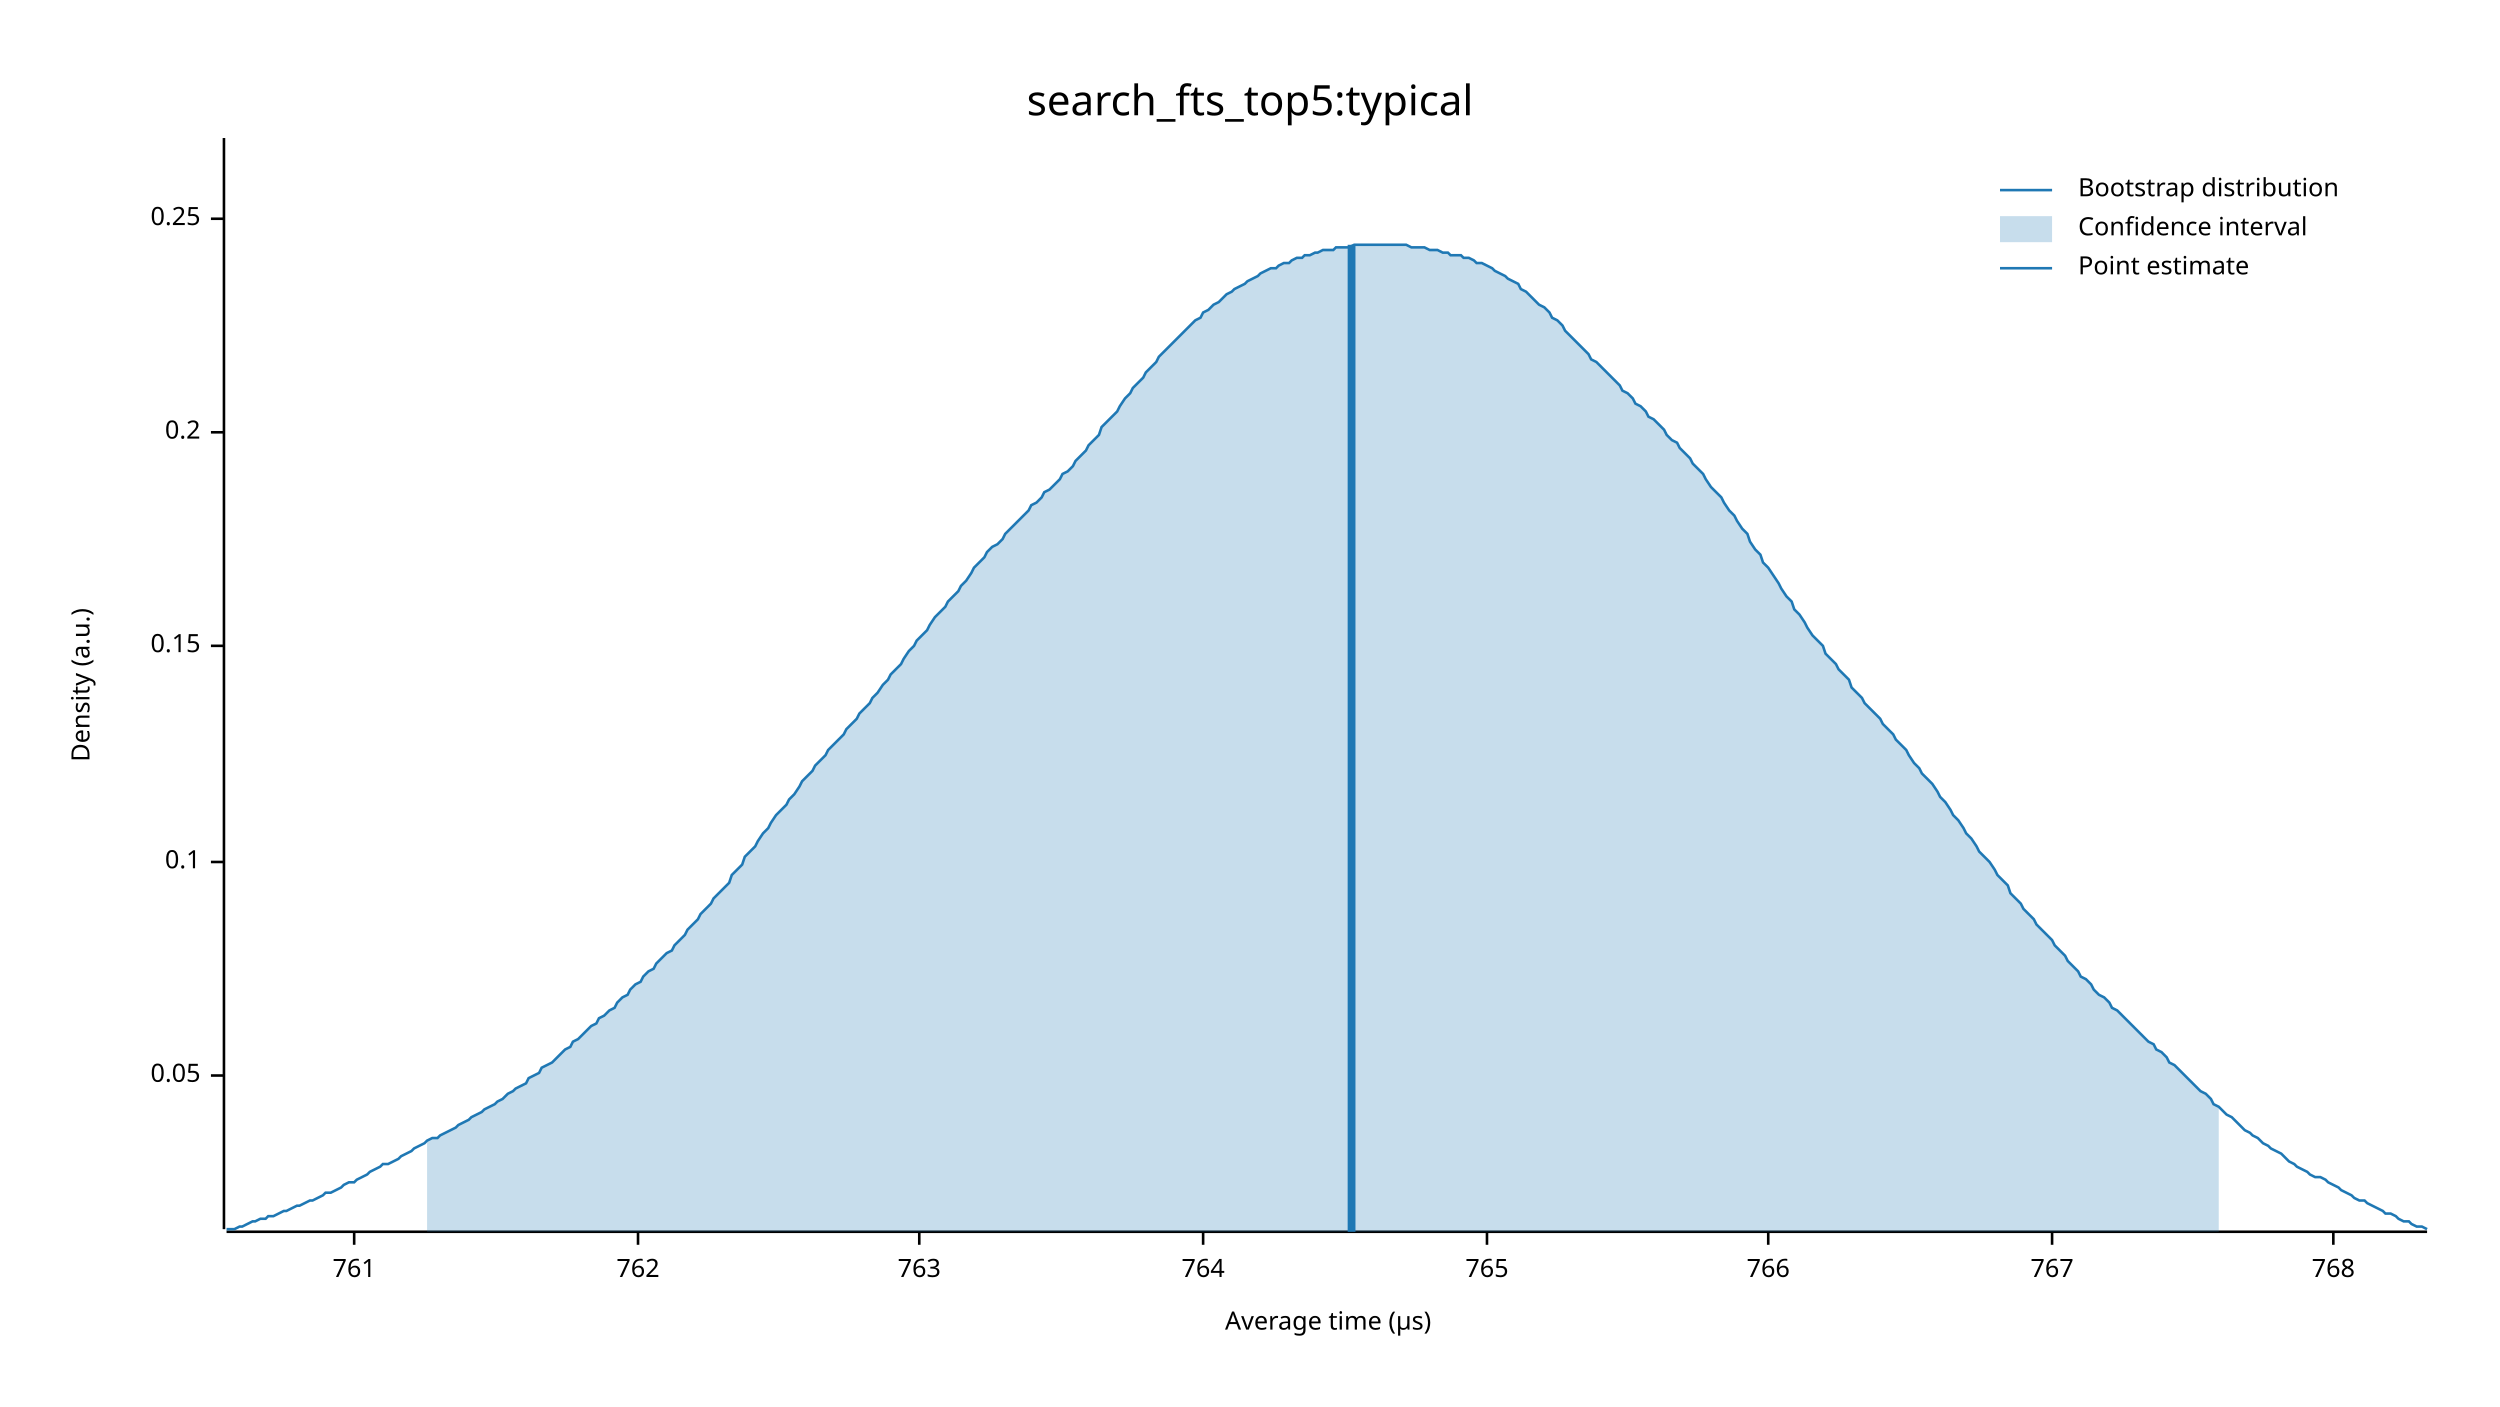
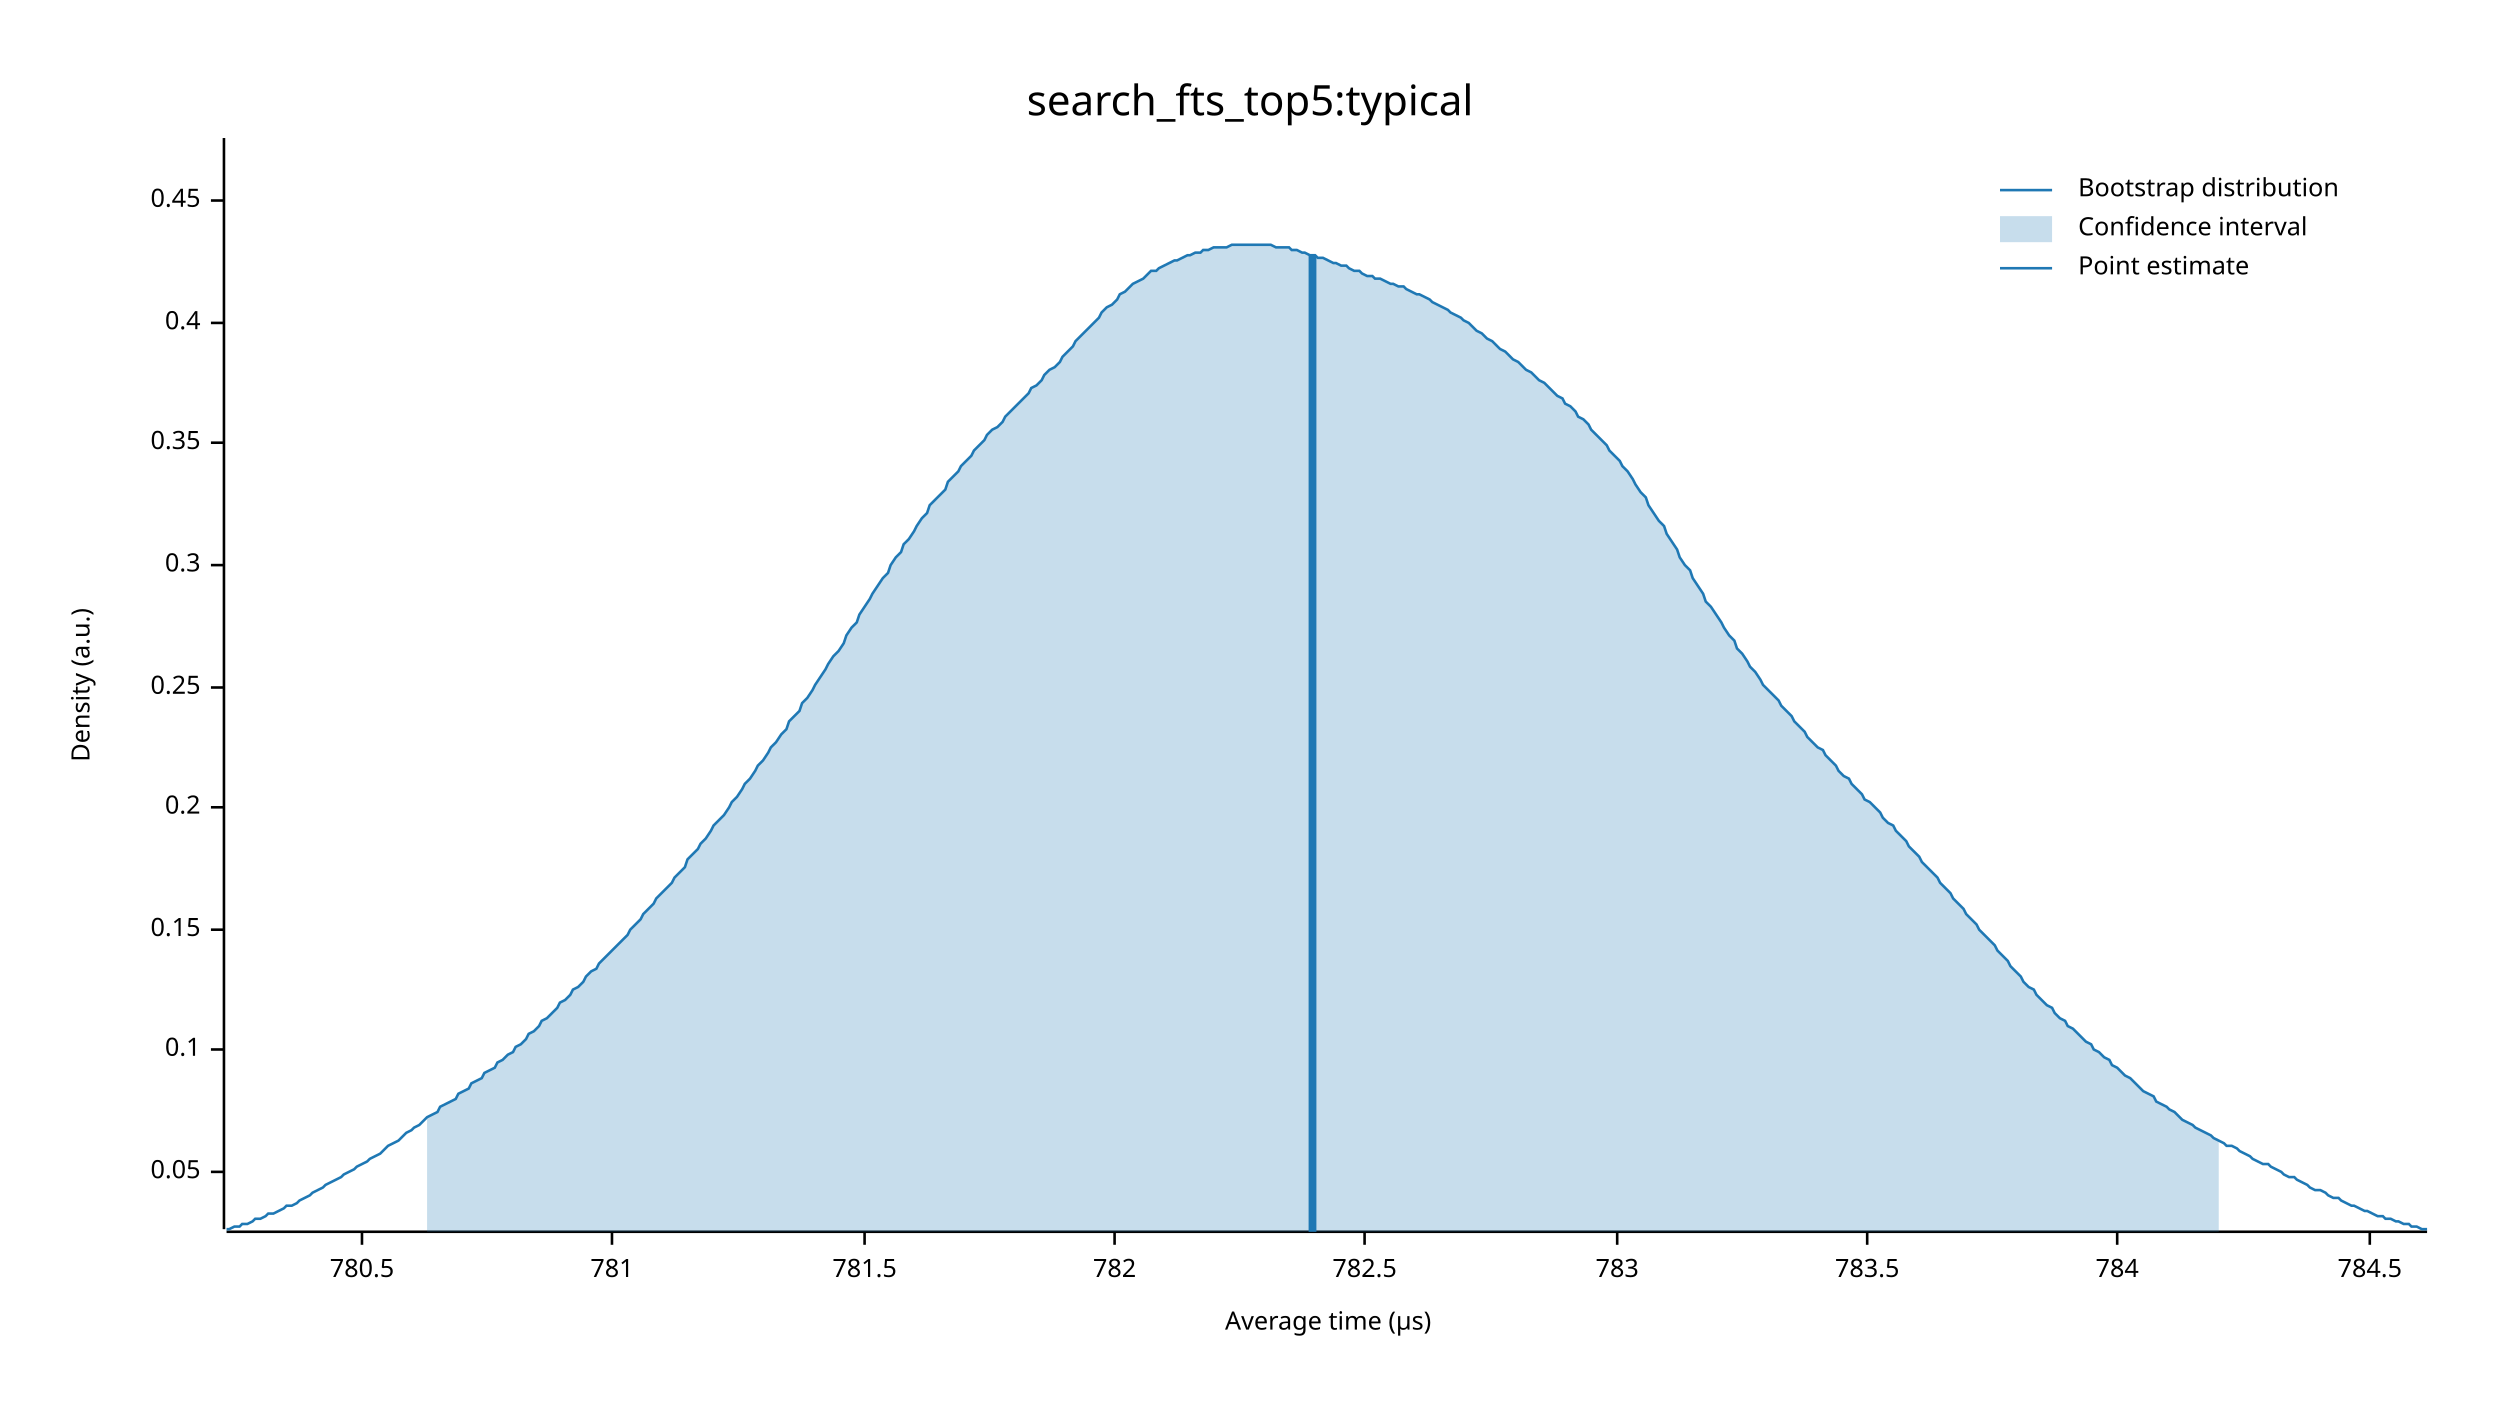
<svg xmlns="http://www.w3.org/2000/svg" width="960" height="540" viewBox="0 0 960 540">
  <text x="480" y="32" dy="0.76em" text-anchor="middle" font-family="sans-serif" font-size="16.129" opacity="1" fill="#000000">
search_fts_top5:typical
</text>
  <text x="27" y="263" dy="0.76em" text-anchor="middle" font-family="sans-serif" font-size="9.677" opacity="1" fill="#000000" transform="rotate(270, 27, 263)">
Density (a.u.)
</text>
  <text x="510" y="513" dy="-0.5ex" text-anchor="middle" font-family="sans-serif" font-size="9.677" opacity="1" fill="#000000">
Average time (µs)
</text>
  <polyline fill="none" opacity="1" stroke="#000000" stroke-width="1" points="86,53 86,472 " />
-   <text x="77" y="413" dy="0.5ex" text-anchor="end" font-family="sans-serif" font-size="9.677" opacity="1" fill="#000000">
+   <text x="77" y="450" dy="0.5ex" text-anchor="end" font-family="sans-serif" font-size="9.677" opacity="1" fill="#000000">
0.05
</text>
-   <polyline fill="none" opacity="1" stroke="#000000" stroke-width="1" points="81,413 86,413 " />
-   <text x="77" y="331" dy="0.5ex" text-anchor="end" font-family="sans-serif" font-size="9.677" opacity="1" fill="#000000">
+   <polyline fill="none" opacity="1" stroke="#000000" stroke-width="1" points="81,450 86,450 " />
+   <text x="77" y="403" dy="0.5ex" text-anchor="end" font-family="sans-serif" font-size="9.677" opacity="1" fill="#000000">
0.1
</text>
-   <polyline fill="none" opacity="1" stroke="#000000" stroke-width="1" points="81,331 86,331 " />
-   <text x="77" y="248" dy="0.5ex" text-anchor="end" font-family="sans-serif" font-size="9.677" opacity="1" fill="#000000">
+   <polyline fill="none" opacity="1" stroke="#000000" stroke-width="1" points="81,403 86,403 " />
+   <text x="77" y="357" dy="0.5ex" text-anchor="end" font-family="sans-serif" font-size="9.677" opacity="1" fill="#000000">
0.15
</text>
-   <polyline fill="none" opacity="1" stroke="#000000" stroke-width="1" points="81,248 86,248 " />
-   <text x="77" y="166" dy="0.5ex" text-anchor="end" font-family="sans-serif" font-size="9.677" opacity="1" fill="#000000">
+   <polyline fill="none" opacity="1" stroke="#000000" stroke-width="1" points="81,357 86,357 " />
+   <text x="77" y="310" dy="0.5ex" text-anchor="end" font-family="sans-serif" font-size="9.677" opacity="1" fill="#000000">
0.2
</text>
-   <polyline fill="none" opacity="1" stroke="#000000" stroke-width="1" points="81,166 86,166 " />
-   <text x="77" y="84" dy="0.5ex" text-anchor="end" font-family="sans-serif" font-size="9.677" opacity="1" fill="#000000">
+   <polyline fill="none" opacity="1" stroke="#000000" stroke-width="1" points="81,310 86,310 " />
+   <text x="77" y="264" dy="0.5ex" text-anchor="end" font-family="sans-serif" font-size="9.677" opacity="1" fill="#000000">
0.25
</text>
-   <polyline fill="none" opacity="1" stroke="#000000" stroke-width="1" points="81,84 86,84 " />
+   <polyline fill="none" opacity="1" stroke="#000000" stroke-width="1" points="81,264 86,264 " />
+   <text x="77" y="217" dy="0.5ex" text-anchor="end" font-family="sans-serif" font-size="9.677" opacity="1" fill="#000000">
+ 0.3
+ </text>
+   <polyline fill="none" opacity="1" stroke="#000000" stroke-width="1" points="81,217 86,217 " />
+   <text x="77" y="170" dy="0.5ex" text-anchor="end" font-family="sans-serif" font-size="9.677" opacity="1" fill="#000000">
+ 0.35
+ </text>
+   <polyline fill="none" opacity="1" stroke="#000000" stroke-width="1" points="81,170 86,170 " />
+   <text x="77" y="124" dy="0.5ex" text-anchor="end" font-family="sans-serif" font-size="9.677" opacity="1" fill="#000000">
+ 0.4
+ </text>
+   <polyline fill="none" opacity="1" stroke="#000000" stroke-width="1" points="81,124 86,124 " />
+   <text x="77" y="77" dy="0.5ex" text-anchor="end" font-family="sans-serif" font-size="9.677" opacity="1" fill="#000000">
+ 0.45
+ </text>
+   <polyline fill="none" opacity="1" stroke="#000000" stroke-width="1" points="81,77 86,77 " />
  <polyline fill="none" opacity="1" stroke="#000000" stroke-width="1" points="87,473 932,473 " />
-   <text x="136" y="483" dy="0.76em" text-anchor="middle" font-family="sans-serif" font-size="9.677" opacity="1" fill="#000000">
- 761
+   <text x="139" y="483" dy="0.76em" text-anchor="middle" font-family="sans-serif" font-size="9.677" opacity="1" fill="#000000">
+ 780.5
</text>
-   <polyline fill="none" opacity="1" stroke="#000000" stroke-width="1" points="136,473 136,478 " />
-   <text x="245" y="483" dy="0.76em" text-anchor="middle" font-family="sans-serif" font-size="9.677" opacity="1" fill="#000000">
- 762
+   <polyline fill="none" opacity="1" stroke="#000000" stroke-width="1" points="139,473 139,478 " />
+   <text x="235" y="483" dy="0.76em" text-anchor="middle" font-family="sans-serif" font-size="9.677" opacity="1" fill="#000000">
+ 781
</text>
-   <polyline fill="none" opacity="1" stroke="#000000" stroke-width="1" points="245,473 245,478 " />
-   <text x="353" y="483" dy="0.76em" text-anchor="middle" font-family="sans-serif" font-size="9.677" opacity="1" fill="#000000">
- 763
+   <polyline fill="none" opacity="1" stroke="#000000" stroke-width="1" points="235,473 235,478 " />
+   <text x="332" y="483" dy="0.76em" text-anchor="middle" font-family="sans-serif" font-size="9.677" opacity="1" fill="#000000">
+ 781.5
</text>
-   <polyline fill="none" opacity="1" stroke="#000000" stroke-width="1" points="353,473 353,478 " />
-   <text x="462" y="483" dy="0.76em" text-anchor="middle" font-family="sans-serif" font-size="9.677" opacity="1" fill="#000000">
- 764
+   <polyline fill="none" opacity="1" stroke="#000000" stroke-width="1" points="332,473 332,478 " />
+   <text x="428" y="483" dy="0.76em" text-anchor="middle" font-family="sans-serif" font-size="9.677" opacity="1" fill="#000000">
+ 782
</text>
-   <polyline fill="none" opacity="1" stroke="#000000" stroke-width="1" points="462,473 462,478 " />
-   <text x="571" y="483" dy="0.76em" text-anchor="middle" font-family="sans-serif" font-size="9.677" opacity="1" fill="#000000">
- 765
+   <polyline fill="none" opacity="1" stroke="#000000" stroke-width="1" points="428,473 428,478 " />
+   <text x="524" y="483" dy="0.76em" text-anchor="middle" font-family="sans-serif" font-size="9.677" opacity="1" fill="#000000">
+ 782.5
</text>
-   <polyline fill="none" opacity="1" stroke="#000000" stroke-width="1" points="571,473 571,478 " />
-   <text x="679" y="483" dy="0.76em" text-anchor="middle" font-family="sans-serif" font-size="9.677" opacity="1" fill="#000000">
- 766
+   <polyline fill="none" opacity="1" stroke="#000000" stroke-width="1" points="524,473 524,478 " />
+   <text x="621" y="483" dy="0.76em" text-anchor="middle" font-family="sans-serif" font-size="9.677" opacity="1" fill="#000000">
+ 783
</text>
-   <polyline fill="none" opacity="1" stroke="#000000" stroke-width="1" points="679,473 679,478 " />
-   <text x="788" y="483" dy="0.76em" text-anchor="middle" font-family="sans-serif" font-size="9.677" opacity="1" fill="#000000">
- 767
+   <polyline fill="none" opacity="1" stroke="#000000" stroke-width="1" points="621,473 621,478 " />
+   <text x="717" y="483" dy="0.76em" text-anchor="middle" font-family="sans-serif" font-size="9.677" opacity="1" fill="#000000">
+ 783.5
</text>
-   <polyline fill="none" opacity="1" stroke="#000000" stroke-width="1" points="788,473 788,478 " />
-   <text x="896" y="483" dy="0.76em" text-anchor="middle" font-family="sans-serif" font-size="9.677" opacity="1" fill="#000000">
- 768
+   <polyline fill="none" opacity="1" stroke="#000000" stroke-width="1" points="717,473 717,478 " />
+   <text x="813" y="483" dy="0.76em" text-anchor="middle" font-family="sans-serif" font-size="9.677" opacity="1" fill="#000000">
+ 784
</text>
-   <polyline fill="none" opacity="1" stroke="#000000" stroke-width="1" points="896,473 896,478 " />
-   <polyline fill="none" opacity="1" stroke="#1F78B4" stroke-width="1" points="87,472 88,472 90,472 92,471 93,471 95,470 97,469 98,469 100,468 102,468 103,467 105,467 107,466 109,465 110,465 112,464 114,463 115,463 117,462 119,461 120,461 122,460 124,459 125,458 127,458 129,457 131,456 132,455 134,454 136,454 137,453 139,452 141,451 142,450 144,449 146,448 147,447 149,447 151,446 153,445 154,444 156,443 158,442 159,441 161,440 163,439 164,438 166,437 168,437 169,436 171,435 173,434 175,433 176,432 178,431 180,430 181,429 183,428 185,427 186,426 188,425 190,424 191,423 193,422 195,420 197,419 198,418 200,417 202,416 203,414 205,413 207,412 208,410 210,409 212,408 214,406 215,405 217,403 219,402 220,400 222,399 224,397 225,396 227,394 229,393 230,391 232,390 234,388 236,387 237,385 239,383 241,382 242,380 244,378 246,377 247,375 249,373 251,372 252,370 254,368 256,366 258,365 259,363 261,361 263,359 264,357 266,355 268,353 269,351 271,349 273,347 274,345 276,343 278,341 280,339 281,336 283,334 285,332 286,329 288,327 290,325 291,323 293,320 295,318 296,316 298,313 300,311 302,309 303,307 305,305 307,302 308,300 310,298 312,296 313,294 315,292 317,290 318,288 320,286 322,284 324,282 325,280 327,278 329,276 330,274 332,272 334,270 335,268 337,266 339,263 341,261 342,259 344,257 346,255 347,253 349,250 351,248 352,246 354,244 356,242 357,240 359,237 361,235 363,233 364,231 366,229 368,227 369,225 371,223 373,220 374,218 376,216 378,214 379,212 381,210 383,209 385,207 386,205 388,203 390,201 391,200 393,198 395,196 396,194 398,193 400,191 401,189 403,188 405,186 407,184 408,182 410,181 412,179 413,177 415,175 417,173 418,171 420,169 422,167 423,164 425,162 427,160 429,158 430,156 432,153 434,151 435,149 437,147 439,145 440,143 442,141 444,139 445,137 447,135 449,133 451,131 452,130 454,128 456,126 457,125 459,123 461,122 462,120 464,119 466,117 468,116 469,115 471,113 473,112 474,111 476,110 478,109 479,108 481,107 483,106 484,105 486,104 488,103 490,103 491,102 493,101 495,101 496,100 498,99 500,99 501,98 503,98 505,97 506,97 508,96 510,96 512,96 513,95 515,95 517,95 518,95 520,94 522,94 523,94 525,94 527,94 528,94 530,94 532,94 534,94 535,94 537,94 539,94 540,94 542,95 544,95 545,95 547,95 549,96 550,96 552,96 554,97 556,97 557,98 559,98 561,98 562,99 564,99 566,100 567,101 569,101 571,102 573,103 574,104 576,105 578,106 579,107 581,108 583,109 584,111 586,112 588,114 589,115 591,117 593,118 595,120 596,122 598,123 600,125 601,127 603,129 605,131 606,132 608,134 610,136 611,138 613,139 615,141 617,143 618,144 620,146 622,148 623,150 625,151 627,153 628,155 630,156 632,158 633,160 635,161 637,163 639,165 640,167 642,169 644,170 645,172 647,174 649,176 650,178 652,180 654,182 655,184 657,187 659,189 661,191 662,193 664,196 666,198 667,200 669,203 671,205 672,208 674,211 676,213 677,216 679,218 681,221 683,224 684,226 686,229 688,231 689,234 691,236 693,239 694,241 696,244 698,246 700,248 701,251 703,253 705,255 706,257 708,259 710,261 711,264 713,266 715,268 716,270 718,272 720,274 722,276 723,278 725,280 727,282 728,284 730,286 732,288 733,290 735,293 737,295 738,297 740,299 742,301 744,304 745,306 747,308 749,311 750,313 752,315 754,318 755,320 757,322 759,325 760,327 762,329 764,331 766,334 767,336 769,338 771,340 772,343 774,345 776,347 777,349 779,351 781,353 782,355 784,357 786,359 788,361 789,363 791,365 793,367 794,369 796,371 798,373 799,375 801,376 803,378 804,380 806,382 808,383 810,385 811,387 813,388 815,390 816,391 818,393 820,395 821,396 823,398 825,400 827,401 828,403 830,404 832,406 833,408 835,409 837,411 838,412 840,414 842,416 843,417 845,419 847,420 849,422 850,424 852,425 854,427 855,428 857,429 859,431 860,432 862,434 864,435 865,436 867,437 869,439 871,440 872,441 874,442 876,443 877,444 879,446 881,447 882,448 884,449 886,450 887,451 889,452 891,452 893,453 894,454 896,455 898,456 899,457 901,458 903,459 904,460 906,461 908,461 909,462 911,463 913,464 915,465 916,466 918,466 920,467 921,468 923,469 925,469 926,470 928,471 930,471 932,472 " />
-   <polygon opacity="0.25" fill="#1F78B4" points="164,438 166,437 168,437 169,436 171,435 173,434 175,433 176,432 178,431 180,430 181,429 183,428 185,427 186,426 188,425 190,424 191,423 193,422 195,420 197,419 198,418 200,417 202,416 203,414 205,413 207,412 208,410 210,409 212,408 214,406 215,405 217,403 219,402 220,400 222,399 224,397 225,396 227,394 229,393 230,391 232,390 234,388 236,387 237,385 239,383 241,382 242,380 244,378 246,377 247,375 249,373 251,372 252,370 254,368 256,366 258,365 259,363 261,361 263,359 264,357 266,355 268,353 269,351 271,349 273,347 274,345 276,343 278,341 280,339 281,336 283,334 285,332 286,329 288,327 290,325 291,323 293,320 295,318 296,316 298,313 300,311 302,309 303,307 305,305 307,302 308,300 310,298 312,296 313,294 315,292 317,290 318,288 320,286 322,284 324,282 325,280 327,278 329,276 330,274 332,272 334,270 335,268 337,266 339,263 341,261 342,259 344,257 346,255 347,253 349,250 351,248 352,246 354,244 356,242 357,240 359,237 361,235 363,233 364,231 366,229 368,227 369,225 371,223 373,220 374,218 376,216 378,214 379,212 381,210 383,209 385,207 386,205 388,203 390,201 391,200 393,198 395,196 396,194 398,193 400,191 401,189 403,188 405,186 407,184 408,182 410,181 412,179 413,177 415,175 417,173 418,171 420,169 422,167 423,164 425,162 427,160 429,158 430,156 432,153 434,151 435,149 437,147 439,145 440,143 442,141 444,139 445,137 447,135 449,133 451,131 452,130 454,128 456,126 457,125 459,123 461,122 462,120 464,119 466,117 468,116 469,115 471,113 473,112 474,111 476,110 478,109 479,108 481,107 483,106 484,105 486,104 488,103 490,103 491,102 493,101 495,101 496,100 498,99 500,99 501,98 503,98 505,97 506,97 508,96 510,96 512,96 513,95 515,95 517,95 518,95 520,94 522,94 523,94 525,94 527,94 528,94 530,94 532,94 534,94 535,94 537,94 539,94 540,94 542,95 544,95 545,95 547,95 549,96 550,96 552,96 554,97 556,97 557,98 559,98 561,98 562,99 564,99 566,100 567,101 569,101 571,102 573,103 574,104 576,105 578,106 579,107 581,108 583,109 584,111 586,112 588,114 589,115 591,117 593,118 595,120 596,122 598,123 600,125 601,127 603,129 605,131 606,132 608,134 610,136 611,138 613,139 615,141 617,143 618,144 620,146 622,148 623,150 625,151 627,153 628,155 630,156 632,158 633,160 635,161 637,163 639,165 640,167 642,169 644,170 645,172 647,174 649,176 650,178 652,180 654,182 655,184 657,187 659,189 661,191 662,193 664,196 666,198 667,200 669,203 671,205 672,208 674,211 676,213 677,216 679,218 681,221 683,224 684,226 686,229 688,231 689,234 691,236 693,239 694,241 696,244 698,246 700,248 701,251 703,253 705,255 706,257 708,259 710,261 711,264 713,266 715,268 716,270 718,272 720,274 722,276 723,278 725,280 727,282 728,284 730,286 732,288 733,290 735,293 737,295 738,297 740,299 742,301 744,304 745,306 747,308 749,311 750,313 752,315 754,318 755,320 757,322 759,325 760,327 762,329 764,331 766,334 767,336 769,338 771,340 772,343 774,345 776,347 777,349 779,351 781,353 782,355 784,357 786,359 788,361 789,363 791,365 793,367 794,369 796,371 798,373 799,375 801,376 803,378 804,380 806,382 808,383 810,385 811,387 813,388 815,390 816,391 818,393 820,395 821,396 823,398 825,400 827,401 828,403 830,404 832,406 833,408 835,409 837,411 838,412 840,414 842,416 843,417 845,419 847,420 849,422 850,424 852,425 852,473 164,473 " />
-   <polyline fill="none" opacity="1" stroke="#1F78B4" stroke-width="3" points="519,473 519,94 " />
+   <polyline fill="none" opacity="1" stroke="#000000" stroke-width="1" points="813,473 813,478 " />
+   <text x="910" y="483" dy="0.76em" text-anchor="middle" font-family="sans-serif" font-size="9.677" opacity="1" fill="#000000">
+ 784.5
+ </text>
+   <polyline fill="none" opacity="1" stroke="#000000" stroke-width="1" points="910,473 910,478 " />
+   <polyline fill="none" opacity="1" stroke="#1F78B4" stroke-width="1" points="87,472 88,472 90,471 92,471 93,470 95,470 97,469 98,468 100,468 102,467 103,466 105,466 107,465 109,464 110,463 112,463 114,462 115,461 117,460 119,459 120,458 122,457 124,456 125,455 127,454 129,453 131,452 132,451 134,450 136,449 137,448 139,447 141,446 142,445 144,444 146,443 147,442 149,440 151,439 153,438 154,437 156,435 158,434 159,433 161,432 163,430 164,429 166,428 168,427 169,425 171,424 173,423 175,422 176,420 178,419 180,418 181,416 183,415 185,414 186,412 188,411 190,410 191,408 193,407 195,405 197,404 198,402 200,401 202,399 203,397 205,396 207,394 208,392 210,391 212,389 214,387 215,385 217,384 219,382 220,380 222,379 224,377 225,375 227,373 229,372 230,370 232,368 234,366 236,364 237,363 239,361 241,359 242,357 244,355 246,353 247,351 249,349 251,347 252,345 254,343 256,341 258,339 259,337 261,335 263,333 264,330 266,328 268,326 269,324 271,322 273,319 274,317 276,315 278,313 280,310 281,308 283,306 285,303 286,301 288,299 290,296 291,294 293,292 295,289 296,287 298,285 300,282 302,280 303,277 305,275 307,273 308,270 310,268 312,265 313,263 315,260 317,257 318,255 320,252 322,250 324,247 325,244 327,241 329,239 330,236 332,233 334,230 335,228 337,225 339,222 341,220 342,217 344,214 346,212 347,209 349,207 351,204 352,202 354,199 356,197 357,194 359,192 361,190 363,188 364,185 366,183 368,181 369,179 371,177 373,175 374,173 376,171 378,169 379,167 381,165 383,164 385,162 386,160 388,158 390,156 391,155 393,153 395,151 396,149 398,148 400,146 401,144 403,142 405,141 407,139 408,137 410,135 412,133 413,131 415,129 417,127 418,126 420,124 422,122 423,120 425,118 427,117 429,115 430,113 432,112 434,110 435,109 437,108 439,107 440,106 442,104 444,104 445,103 447,102 449,101 451,100 452,100 454,99 456,98 457,98 459,97 461,97 462,96 464,96 466,95 468,95 469,95 471,95 473,94 474,94 476,94 478,94 479,94 481,94 483,94 484,94 486,94 488,94 490,95 491,95 493,95 495,95 496,96 498,96 500,97 501,97 503,98 505,98 506,99 508,99 510,100 512,101 513,101 515,102 517,102 518,103 520,104 522,104 523,105 525,106 527,106 528,107 530,107 532,108 534,109 535,109 537,110 539,110 540,111 542,112 544,113 545,113 547,114 549,115 550,116 552,117 554,118 556,119 557,120 559,121 561,122 562,123 564,124 566,126 567,127 569,128 571,130 573,131 574,132 576,134 578,135 579,136 581,138 583,139 584,140 586,142 588,143 589,144 591,146 593,147 595,149 596,150 598,152 600,153 601,155 603,156 605,158 606,160 608,161 610,163 611,165 613,167 615,169 617,171 618,173 620,175 622,177 623,179 625,181 627,184 628,186 630,189 632,191 633,194 635,197 637,200 639,202 640,205 642,208 644,211 645,214 647,217 649,219 650,222 652,225 654,228 655,231 657,233 659,236 661,239 662,241 664,244 666,246 667,249 669,251 671,254 672,256 674,258 676,261 677,263 679,265 681,267 683,269 684,271 686,273 688,275 689,277 691,279 693,281 694,283 696,285 698,287 700,288 701,290 703,292 705,294 706,296 708,298 710,299 711,301 713,303 715,305 716,307 718,308 720,310 722,312 723,314 725,316 727,317 728,319 730,321 732,323 733,325 735,327 737,329 738,331 740,333 742,335 744,337 745,339 747,341 749,343 750,345 752,347 754,349 755,351 757,353 759,355 760,357 762,359 764,361 766,363 767,365 769,367 771,369 772,371 774,373 776,375 777,377 779,379 781,380 782,382 784,384 786,386 788,387 789,389 791,391 793,392 794,394 796,395 798,397 799,398 801,400 803,401 804,403 806,404 808,406 810,407 811,409 813,410 815,412 816,413 818,414 820,416 821,417 823,419 825,420 827,421 828,423 830,424 832,425 833,426 835,427 837,429 838,430 840,431 842,432 843,433 845,434 847,435 849,436 850,437 852,438 854,439 855,440 857,440 859,441 860,442 862,443 864,444 865,445 867,446 869,447 871,447 872,448 874,449 876,450 877,451 879,452 881,452 882,453 884,454 886,455 887,456 889,457 891,457 893,458 894,459 896,460 898,460 899,461 901,462 903,463 904,463 906,464 908,465 909,465 911,466 913,467 915,467 916,468 918,468 920,469 921,469 923,470 925,470 926,471 928,471 930,472 932,472 " />
+   <polygon opacity="0.25" fill="#1F78B4" points="164,429 166,428 168,427 169,425 171,424 173,423 175,422 176,420 178,419 180,418 181,416 183,415 185,414 186,412 188,411 190,410 191,408 193,407 195,405 197,404 198,402 200,401 202,399 203,397 205,396 207,394 208,392 210,391 212,389 214,387 215,385 217,384 219,382 220,380 222,379 224,377 225,375 227,373 229,372 230,370 232,368 234,366 236,364 237,363 239,361 241,359 242,357 244,355 246,353 247,351 249,349 251,347 252,345 254,343 256,341 258,339 259,337 261,335 263,333 264,330 266,328 268,326 269,324 271,322 273,319 274,317 276,315 278,313 280,310 281,308 283,306 285,303 286,301 288,299 290,296 291,294 293,292 295,289 296,287 298,285 300,282 302,280 303,277 305,275 307,273 308,270 310,268 312,265 313,263 315,260 317,257 318,255 320,252 322,250 324,247 325,244 327,241 329,239 330,236 332,233 334,230 335,228 337,225 339,222 341,220 342,217 344,214 346,212 347,209 349,207 351,204 352,202 354,199 356,197 357,194 359,192 361,190 363,188 364,185 366,183 368,181 369,179 371,177 373,175 374,173 376,171 378,169 379,167 381,165 383,164 385,162 386,160 388,158 390,156 391,155 393,153 395,151 396,149 398,148 400,146 401,144 403,142 405,141 407,139 408,137 410,135 412,133 413,131 415,129 417,127 418,126 420,124 422,122 423,120 425,118 427,117 429,115 430,113 432,112 434,110 435,109 437,108 439,107 440,106 442,104 444,104 445,103 447,102 449,101 451,100 452,100 454,99 456,98 457,98 459,97 461,97 462,96 464,96 466,95 468,95 469,95 471,95 473,94 474,94 476,94 478,94 479,94 481,94 483,94 484,94 486,94 488,94 490,95 491,95 493,95 495,95 496,96 498,96 500,97 501,97 503,98 505,98 506,99 508,99 510,100 512,101 513,101 515,102 517,102 518,103 520,104 522,104 523,105 525,106 527,106 528,107 530,107 532,108 534,109 535,109 537,110 539,110 540,111 542,112 544,113 545,113 547,114 549,115 550,116 552,117 554,118 556,119 557,120 559,121 561,122 562,123 564,124 566,126 567,127 569,128 571,130 573,131 574,132 576,134 578,135 579,136 581,138 583,139 584,140 586,142 588,143 589,144 591,146 593,147 595,149 596,150 598,152 600,153 601,155 603,156 605,158 606,160 608,161 610,163 611,165 613,167 615,169 617,171 618,173 620,175 622,177 623,179 625,181 627,184 628,186 630,189 632,191 633,194 635,197 637,200 639,202 640,205 642,208 644,211 645,214 647,217 649,219 650,222 652,225 654,228 655,231 657,233 659,236 661,239 662,241 664,244 666,246 667,249 669,251 671,254 672,256 674,258 676,261 677,263 679,265 681,267 683,269 684,271 686,273 688,275 689,277 691,279 693,281 694,283 696,285 698,287 700,288 701,290 703,292 705,294 706,296 708,298 710,299 711,301 713,303 715,305 716,307 718,308 720,310 722,312 723,314 725,316 727,317 728,319 730,321 732,323 733,325 735,327 737,329 738,331 740,333 742,335 744,337 745,339 747,341 749,343 750,345 752,347 754,349 755,351 757,353 759,355 760,357 762,359 764,361 766,363 767,365 769,367 771,369 772,371 774,373 776,375 777,377 779,379 781,380 782,382 784,384 786,386 788,387 789,389 791,391 793,392 794,394 796,395 798,397 799,398 801,400 803,401 804,403 806,404 808,406 810,407 811,409 813,410 815,412 816,413 818,414 820,416 821,417 823,419 825,420 827,421 828,423 830,424 832,425 833,426 835,427 837,429 838,430 840,431 842,432 843,433 845,434 847,435 849,436 850,437 852,438 852,473 164,473 " />
+   <polyline fill="none" opacity="1" stroke="#1F78B4" stroke-width="3" points="504,473 504,98 " />
  <text x="798" y="68" dy="0.76em" text-anchor="start" font-family="sans-serif" font-size="9.677" opacity="1" fill="#000000">
Bootstrap distribution
</text>
  <text x="798" y="83" dy="0.76em" text-anchor="start" font-family="sans-serif" font-size="9.677" opacity="1" fill="#000000">
Confidence interval
</text>
  <text x="798" y="98" dy="0.76em" text-anchor="start" font-family="sans-serif" font-size="9.677" opacity="1" fill="#000000">
Point estimate
</text>
  <polyline fill="none" opacity="1" stroke="#1F78B4" stroke-width="1" points="768,73 788,73 " />
  <rect x="768" y="83" width="20" height="10" opacity="0.25" fill="#1F78B4" stroke="none" />
  <polyline fill="none" opacity="1" stroke="#1F78B4" stroke-width="1" points="768,103 788,103 " />
</svg>
